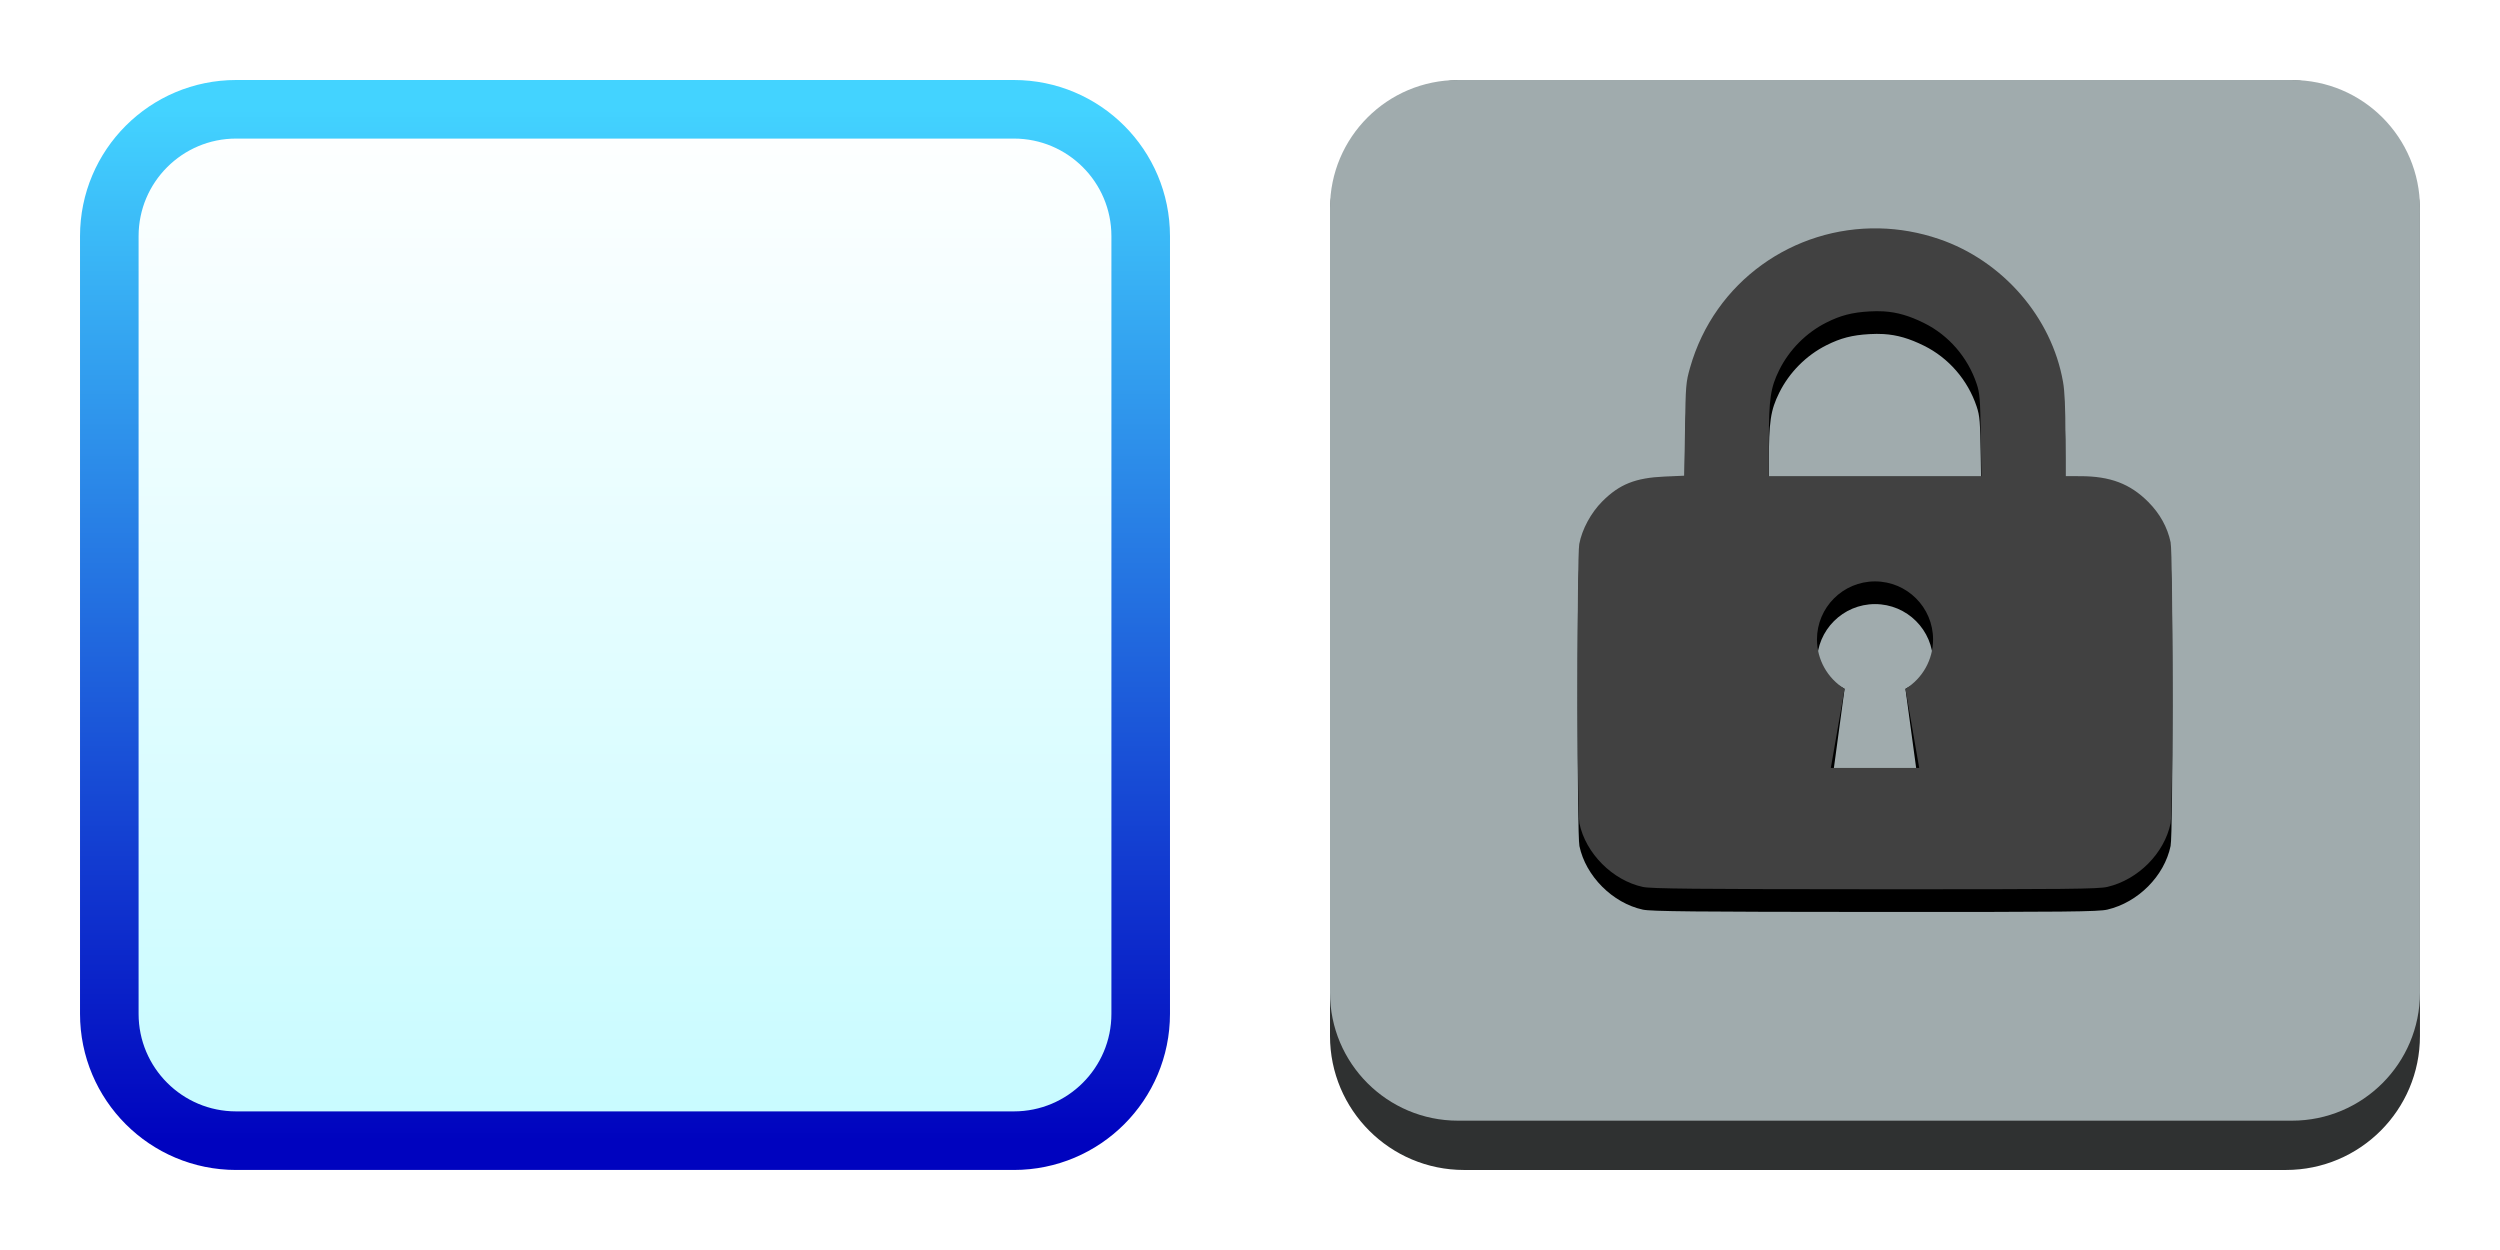
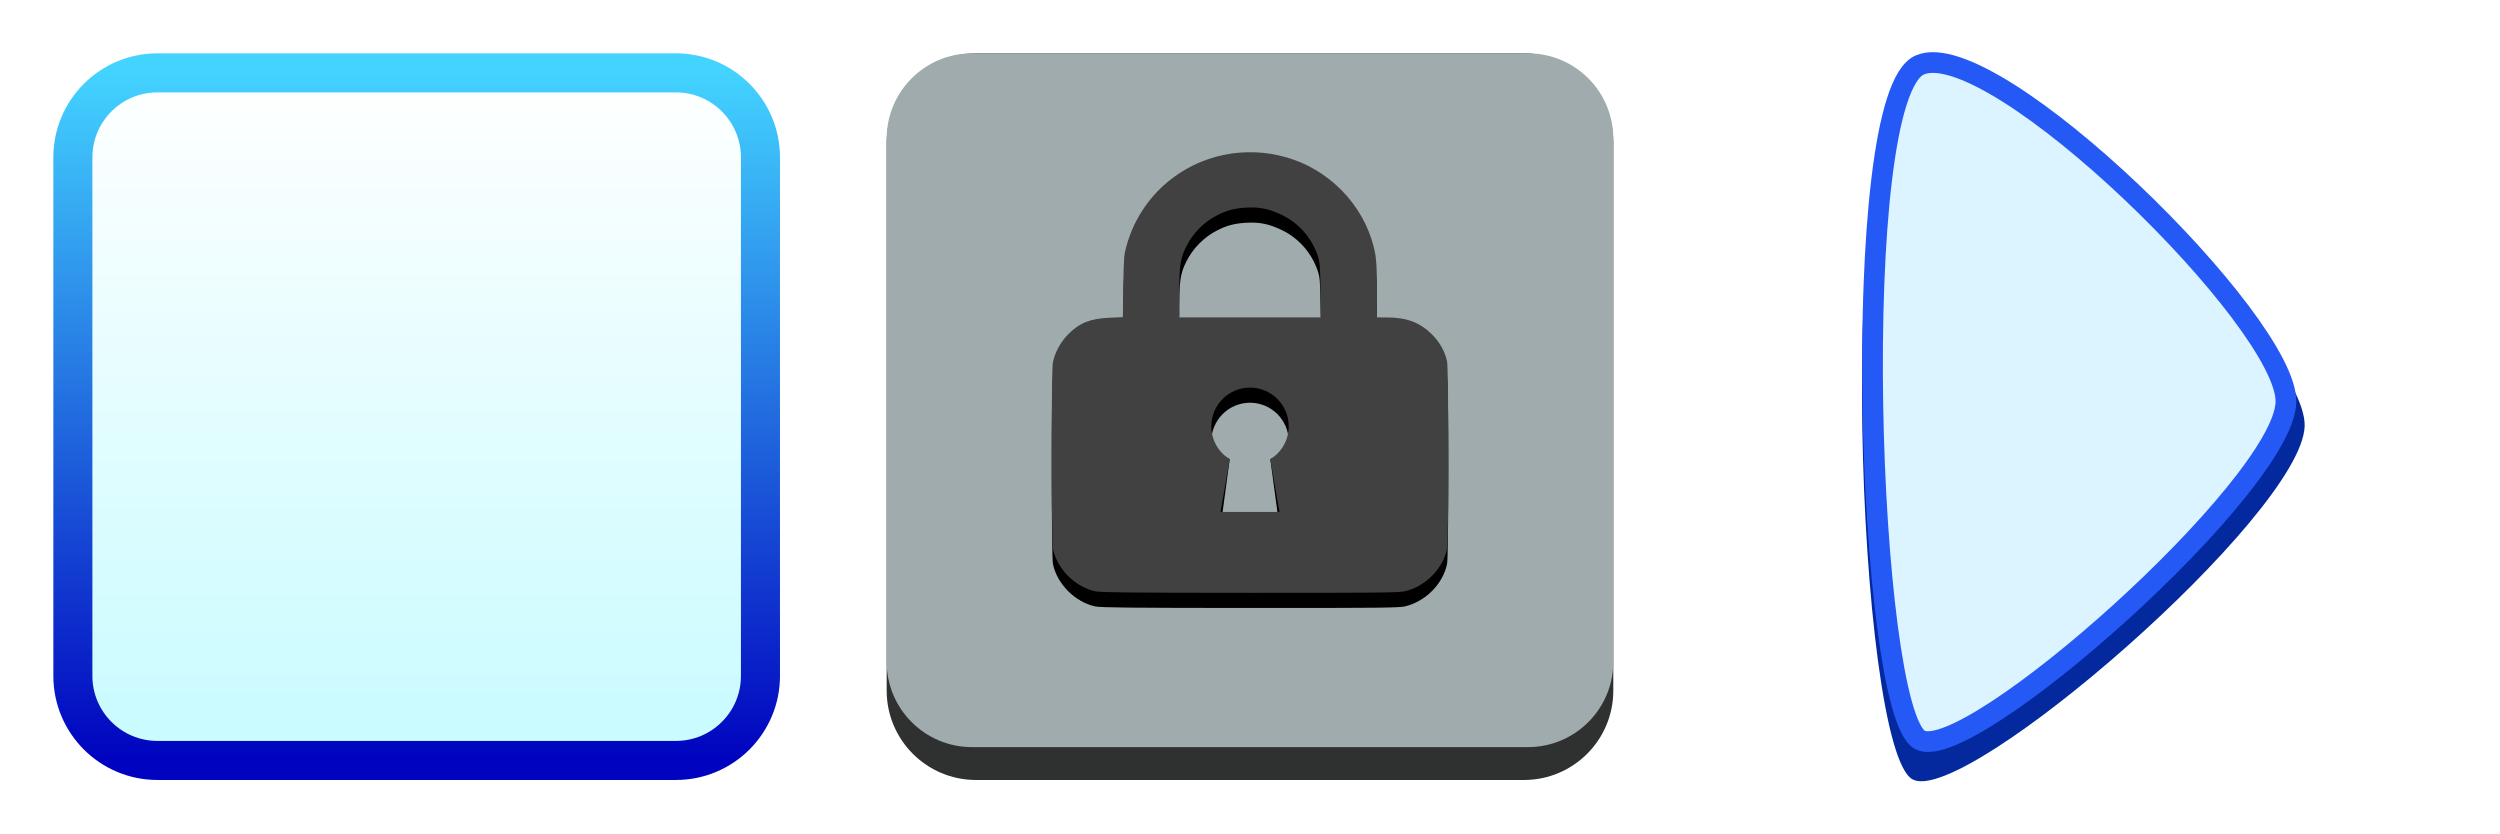
- <svg xmlns="http://www.w3.org/2000/svg" xmlns:xlink="http://www.w3.org/1999/xlink" width="256" height="128" viewBox="0 0 67.733 33.867" version="1.1" id="svg1" xml:space="preserve">
+ <svg xmlns="http://www.w3.org/2000/svg" xmlns:xlink="http://www.w3.org/1999/xlink" width="384" height="128" viewBox="0 0 101.6 33.867" version="1.1" id="svg1" xml:space="preserve">
  <defs id="defs1">
    <linearGradient id="linearGradient5">
      <stop style="stop-color:#ffffff;stop-opacity:1;" offset="0" id="stop5" />
      <stop style="stop-color:#c7fbff;stop-opacity:1;" offset="1" id="stop6" />
    </linearGradient>
    <linearGradient id="linearGradient3">
      <stop style="stop-color:#43d3ff;stop-opacity:1;" offset="0" id="stop4" />
      <stop style="stop-color:#0003bf;stop-opacity:1;" offset="1" id="stop3" />
    </linearGradient>
    <linearGradient xlink:href="#linearGradient3" id="linearGradient4" x1="16.933" y1="2.961" x2="16.933" y2="30.905" gradientUnits="userSpaceOnUse" />
    <linearGradient xlink:href="#linearGradient5" id="linearGradient6" x1="16.933" y1="2.961" x2="16.933" y2="30.905" gradientUnits="userSpaceOnUse" />
  </defs>
  <g id="layer1">
    <g id="g10">
      <rect style="fill:#2f3131;fill-opacity:1;stroke:none;stroke-width:1.678;stroke-dasharray:none;stroke-opacity:1" id="rect10" width="29.531" height="29.531" x="36.034" y="2.168" ry="3.632" />
      <rect style="fill:#a0abad;fill-opacity:1;stroke:none;stroke-width:1.639;stroke-dasharray:none;stroke-opacity:1" id="rect9" width="29.531" height="28.195" x="36.034" y="2.168" ry="3.468" />
      <g id="g11" transform="matrix(0.8006264,0,0,0.8006264,10.12829,4.093479)">
        <path id="path10" style="fill:#000000;stroke-width:0.155" d="m 50.946,3.384 c -2.896,-0.063 -5.573,1.787 -6.404,4.711 -0.141,0.496 -0.149,0.588 -0.172,2.089 l -0.024,1.569 -0.667,0.029 c -0.984,0.043 -1.527,0.259 -2.106,0.839 -0.384,0.384 -0.687,0.944 -0.781,1.444 -0.08,0.423 -0.075,9.066 0.005,9.451 0.212,1.018 1.123,1.932 2.148,2.154 0.278,0.06 1.749,0.075 7.855,0.078 6.518,0.003 7.56,-0.008 7.865,-0.08 1.042,-0.246 1.926,-1.136 2.138,-2.153 0.085,-0.405 0.085,-9.105 0,-9.51 -0.105,-0.505 -0.364,-0.972 -0.758,-1.366 -0.613,-0.614 -1.283,-0.868 -2.294,-0.87 l -0.507,-10e-4 v -1.364 c 0,-0.954 -0.024,-1.502 -0.081,-1.824 C 56.78,6.391 55.119,4.478 52.966,3.744 52.294,3.516 51.614,3.399 50.946,3.384 Z M 51.093,6.192 c 0.462,0.029 0.871,0.15 1.366,0.395 0.832,0.411 1.481,1.16 1.78,2.055 0.107,0.32 0.121,0.5 0.14,1.741 l 0.021,1.385 h -3.597 -3.596 l 10e-4,-1.22 c 0.001,-1.396 0.057,-1.778 0.352,-2.372 0.34,-0.686 0.912,-1.262 1.594,-1.605 0.483,-0.243 0.869,-0.343 1.454,-0.377 0.171,-0.01 0.331,-0.011 0.485,-0.002 z m -0.293,9.138 c 1.085,-7e-5 1.965,0.88 1.965,1.965 -2.24e-4,0.682 -0.354,0.547 -0.935,0.904 l 0.466,3.443 H 49.305 l 0.466,-3.445 c -0.58,-0.357 -0.934,-0.221 -0.935,-0.902 -7e-5,-1.085 0.88,-1.965 1.965,-1.965 z" />
        <path id="path11" style="fill:#414141;fill-opacity:1;stroke-width:0.155" d="m 50.946,2.616 c -2.896,-0.063 -5.573,1.787 -6.404,4.711 -0.141,0.496 -0.149,0.588 -0.172,2.089 l -0.024,1.569 -0.667,0.029 c -0.984,0.043 -1.527,0.259 -2.106,0.839 -0.384,0.384 -0.687,0.944 -0.781,1.444 -0.08,0.423 -0.075,9.066 0.005,9.451 0.212,1.018 1.123,1.932 2.148,2.154 0.278,0.06 1.749,0.075 7.855,0.078 6.518,0.003 7.56,-0.008 7.865,-0.08 1.042,-0.246 1.926,-1.136 2.138,-2.153 0.085,-0.405 0.085,-9.105 0,-9.51 -0.105,-0.505 -0.364,-0.972 -0.758,-1.366 -0.613,-0.614 -1.283,-0.868 -2.294,-0.87 l -0.507,-10e-4 V 9.635 c 0,-0.954 -0.024,-1.502 -0.081,-1.824 C 56.78,5.622 55.119,3.709 52.966,2.976 52.294,2.747 51.614,2.63 50.946,2.616 Z m 0.147,2.808 c 0.462,0.029 0.871,0.15 1.366,0.395 0.832,0.411 1.481,1.16 1.78,2.055 0.107,0.32 0.121,0.5 0.14,1.741 l 0.021,1.385 h -3.597 -3.596 l 10e-4,-1.22 c 0.001,-1.396 0.057,-1.778 0.352,-2.372 0.34,-0.686 0.912,-1.262 1.594,-1.605 0.483,-0.243 0.869,-0.343 1.454,-0.377 0.171,-0.01 0.331,-0.011 0.485,-0.002 z m -0.293,9.138 a 1.965,1.965 0 0 1 1.965,1.965 1.965,1.965 0 0 1 -0.935,1.673 l 0.466,2.674 H 49.305 l 0.466,-2.676 a 1.965,1.965 0 0 1 -0.935,-1.671 1.965,1.965 0 0 1 1.965,-1.965 z" />
      </g>
    </g>
    <rect style="fill:url(#linearGradient6);fill-opacity:1;stroke:url(#linearGradient4);stroke-width:1.587;stroke-dasharray:none;stroke-opacity:1" id="rect3" width="27.944" height="27.944" x="2.961" y="2.961" ry="3.437" />
+     <g id="g9" transform="matrix(1.589513,0,0,1.591829,-50.4548,-9.633655)">
+       <path id="path9" style="fill:#04289d;fill-opacity:1;stroke:none;stroke-width:0.56;stroke-dasharray:none;stroke-opacity:1" d="m 90.667,16.934 c -0.078,2.258 -8.695,9.724 -10.023,9.017 -1.432,-0.763 -2,-17.189 0,-18.034 2.01,-0.849 10.096,6.895 10.023,9.017 z" />
+       <path id="path8" style="fill:#dcf4ff;fill-opacity:1;stroke:#2559f5;stroke-width:0.529;stroke-dasharray:none;stroke-opacity:1" d="m 90.188,16.326 c -0.073,2.157 -8.121,9.292 -9.36,8.615 -1.337,-0.729 -1.868,-16.424 0,-17.231 1.877,-0.811 9.429,6.588 9.36,8.615 z" />
+     </g>
  </g>
</svg>
